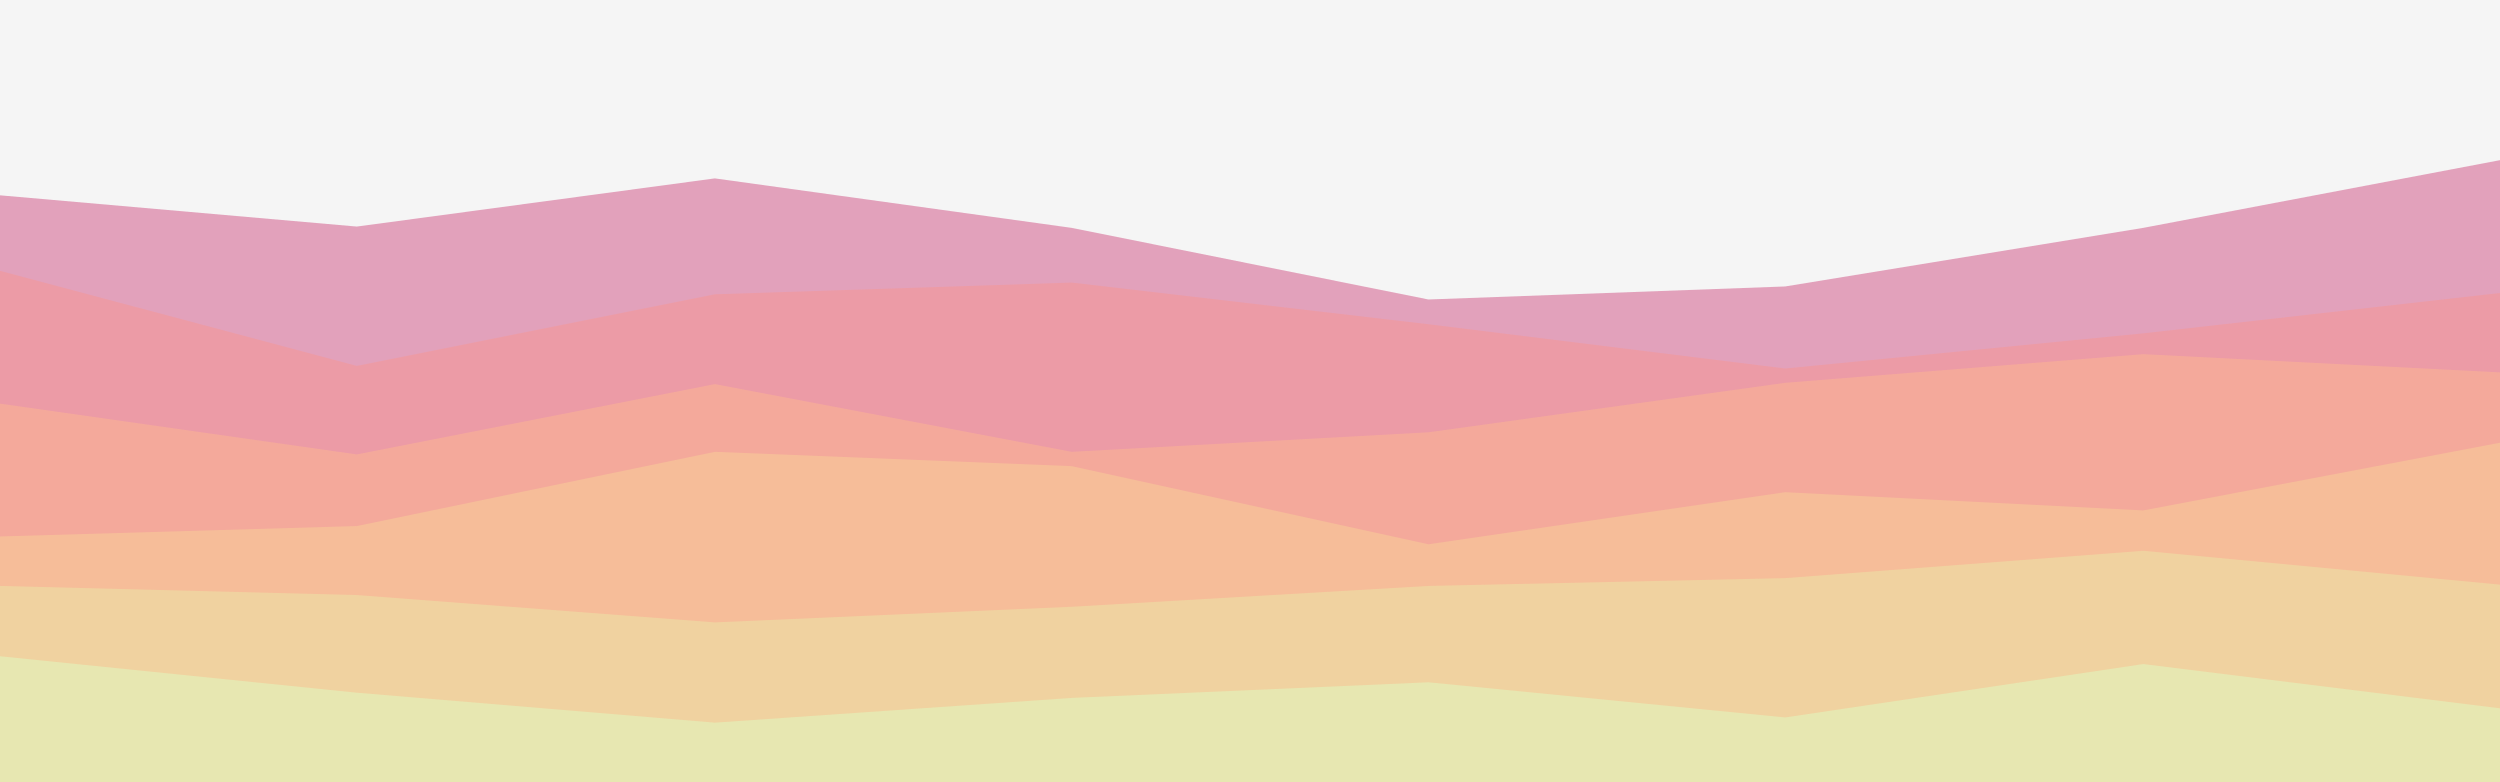
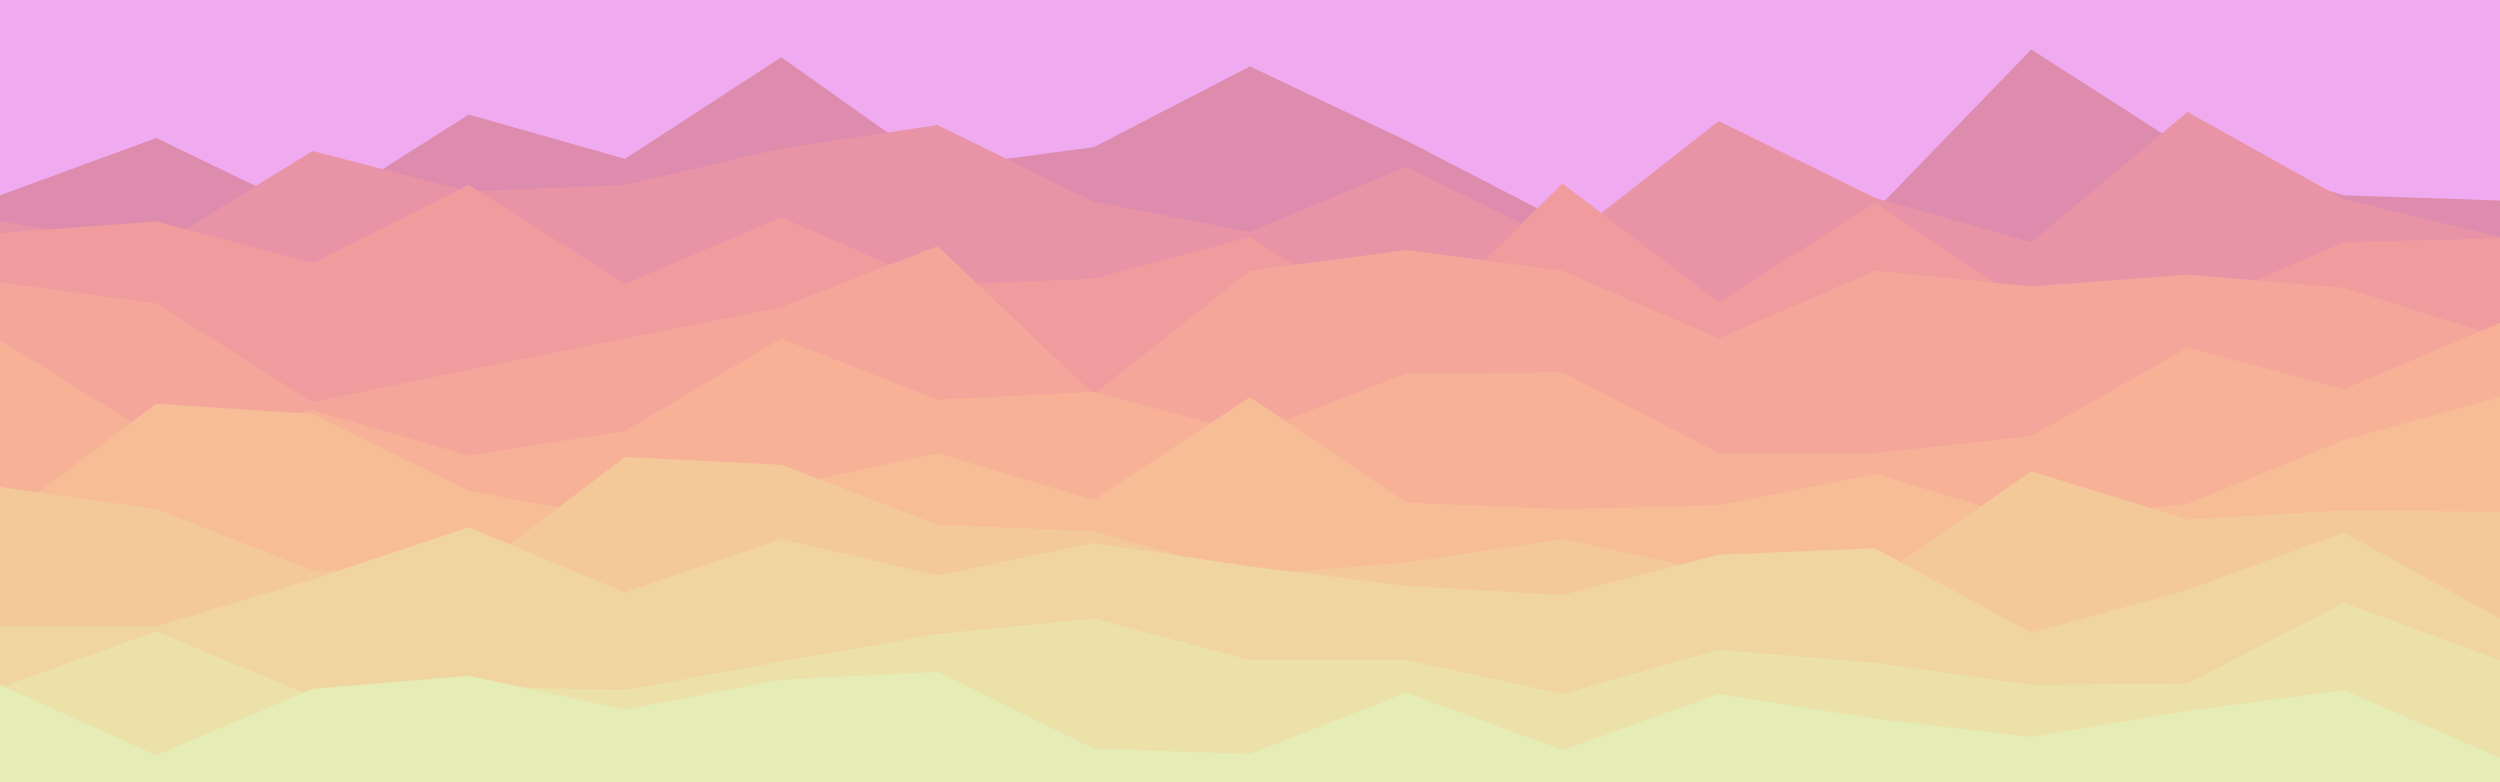
<svg xmlns="http://www.w3.org/2000/svg" id="visual" viewBox="0 0 1920 600" width="1920" height="600" version="1.1">
-   <rect x="0" y="0" width="1920" height="600" fill="#f5f5f5" />
-   <path d="M0 150L274 174L549 137L823 175L1097 230L1371 220L1646 175L1920 123L1920 601L1646 601L1371 601L1097 601L823 601L549 601L274 601L0 601Z" fill="#dd8cadcc" />
-   <path d="M0 208L274 281L549 226L823 217L1097 249L1371 283L1646 256L1920 225L1920 601L1646 601L1371 601L1097 601L823 601L549 601L274 601L0 601Z" fill="#ef9aa1cc" />
-   <path d="M0 310L274 349L549 295L823 347L1097 332L1371 294L1646 272L1920 286L1920 601L1646 601L1371 601L1097 601L823 601L549 601L274 601L0 601Z" fill="#f6ad98cc" />
-   <path d="M0 412L274 404L549 347L823 358L1097 418L1371 378L1646 392L1920 340L1920 601L1646 601L1371 601L1097 601L823 601L549 601L274 601L0 601Z" fill="#f6c298cc" />
-   <path d="M0 450L274 457L549 478L823 466L1097 450L1371 444L1646 423L1920 449L1920 601L1646 601L1371 601L1097 601L823 601L549 601L274 601L0 601Z" fill="#efd7a1cc" />
-   <path d="M0 504L274 532L549 555L823 536L1097 524L1371 551L1646 510L1920 544L1920 601L1646 601L1371 601L1097 601L823 601L549 601L274 601L0 601Z" fill="#e5ecb5cc" />
+   <rect x="0" y="0" width="1920" height="600" fill="#efaaf0" />
+   <path d="M0 150L120 106L240 164L360 88L480 122L600 44L720 129L840 113L960 51L1080 108L1200 170L1320 158L1440 162L1560 38L1680 115L1800 150L1920 154L1920 601L1800 601L1680 601L1560 601L1440 601L1320 601L1200 601L1080 601L960 601L840 601L720 601L600 601L480 601L360 601L240 601L120 601L0 601Z" fill="#dd8cad" />
+   <path d="M0 170L120 190L240 116L360 147L480 142L600 114L720 96L840 155L960 178L1080 128L1200 187L1320 93L1440 152L1560 186L1680 86L1800 153L1920 182L1920 601L1800 601L1680 601L1560 601L1440 601L1320 601L1200 601L1080 601L960 601L840 601L720 601L600 601L480 601L360 601L240 601L120 601L0 601Z" fill="#e893a6" />
+   <path d="M0 179L120 170L240 202L360 142L480 218L600 167L720 219L840 214L960 182L1080 259L1200 141L1320 232L1440 156L1560 236L1680 238L1800 186L1920 183L1920 601L1800 601L1680 601L1560 601L1440 601L1320 601L1200 601L1080 601L960 601L840 601L720 601L600 601L480 601L360 601L240 601L120 601L0 601Z" fill="#f09c9f" />
+   <path d="M0 217L120 233L240 309L360 284L480 260L600 236L720 189L840 303L960 208L1080 192L1200 208L1320 260L1440 208L1560 220L1680 211L1800 221L1920 259L1920 601L1800 601L1680 601L1560 601L1440 601L1320 601L1200 601L1080 601L960 601L840 601L720 601L600 601L480 601L360 601L240 601L120 601L0 601Z" fill="#f5a69a" />
+   <path d="M0 261L120 336L240 315L360 350L480 331L600 260L720 307L840 301L960 333L1080 287L1200 286L1320 348L1440 348L1560 335L1680 267L1800 299L1920 248L1920 601L1800 601L1680 601L1560 601L1440 601L1320 601L1200 601L1080 601L960 601L840 601L720 601L600 601L480 601L360 601L240 601L120 601L0 601Z" fill="#f7b197" />
+   <path d="M0 400L120 310L240 318L360 377L480 399L600 374L720 348L840 384L960 305L1080 386L1200 391L1320 388L1440 364L1560 400L1680 387L1800 338L1920 305L1920 601L1800 601L1680 601L1560 601L1440 601L1320 601L1200 601L1080 601L960 601L840 601L720 601L600 601L480 601L360 601L240 601L120 601L0 601Z" fill="#f6bd97" />
+   <path d="M0 374L120 391L240 438L360 442L480 351L600 357L720 403L840 408L960 442L1080 432L1200 414L1320 440L1440 445L1560 362L1680 399L1800 392L1920 393L1920 601L1800 601L1680 601L1560 601L1440 601L1320 601L1200 601L1080 601L960 601L840 601L720 601L600 601L480 601L360 601L240 601L120 601L0 601Z" fill="#f4c99a" />
+   <path d="M0 481L120 481L240 445L360 405L480 455L600 414L720 442L840 417L960 435L1080 450L1200 457L1320 426L1440 421L1560 486L1680 453L1800 409L1920 475L1920 601L1800 601L1680 601L1560 601L1440 601L1320 601L1200 601L1080 601L960 601L840 601L720 601L600 601L480 601L360 601L240 601L120 601L0 601Z" fill="#f0d5a0" />
+   <path d="M0 528L120 485L240 535L360 527L480 530L600 508L720 487L840 475L960 507L1080 507L1200 533L1320 499L1440 509L1560 526L1680 525L1800 463L1920 507L1920 601L1800 601L1680 601L1560 601L1440 601L1320 601L1200 601L1080 601L960 601L840 601L720 601L600 601L480 601L360 601L240 601L120 601L0 601Z" fill="#ebe1a9" />
+   <path d="M0 526L120 580L240 529L360 519L480 545L600 522L720 516L840 575L960 579L1080 532L1200 576L1320 533L1440 552L1560 566L1680 546L1800 530L1920 582L1920 601L1800 601L1680 601L1560 601L1440 601L1320 601L1200 601L1080 601L960 601L840 601L720 601L600 601L480 601L360 601L240 601L120 601L0 601Z" fill="#e5ecb5" />
</svg>
